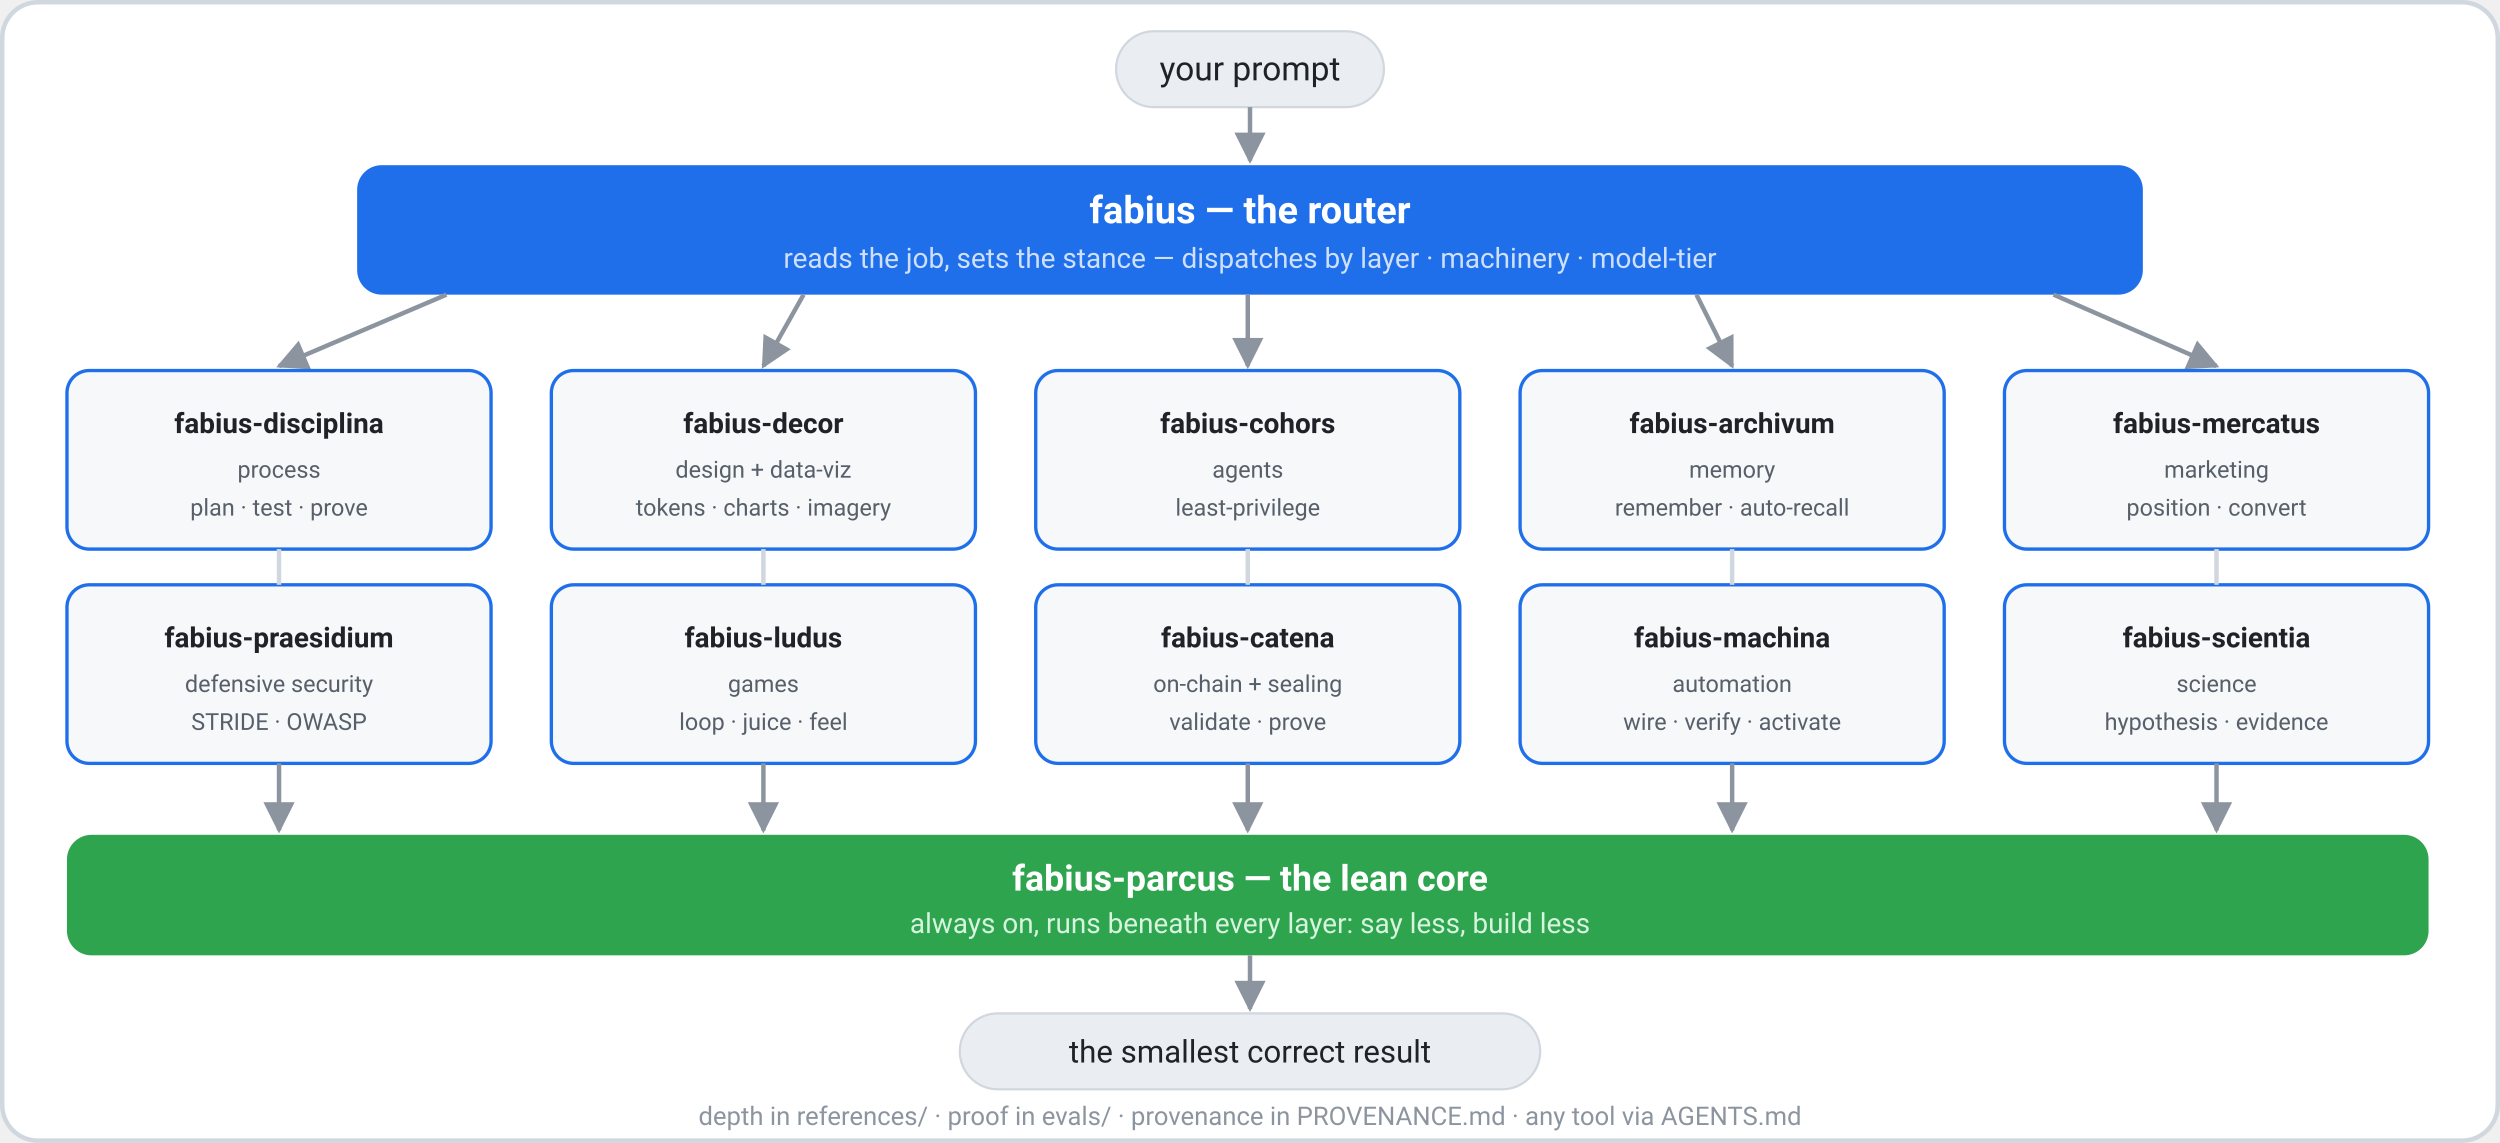
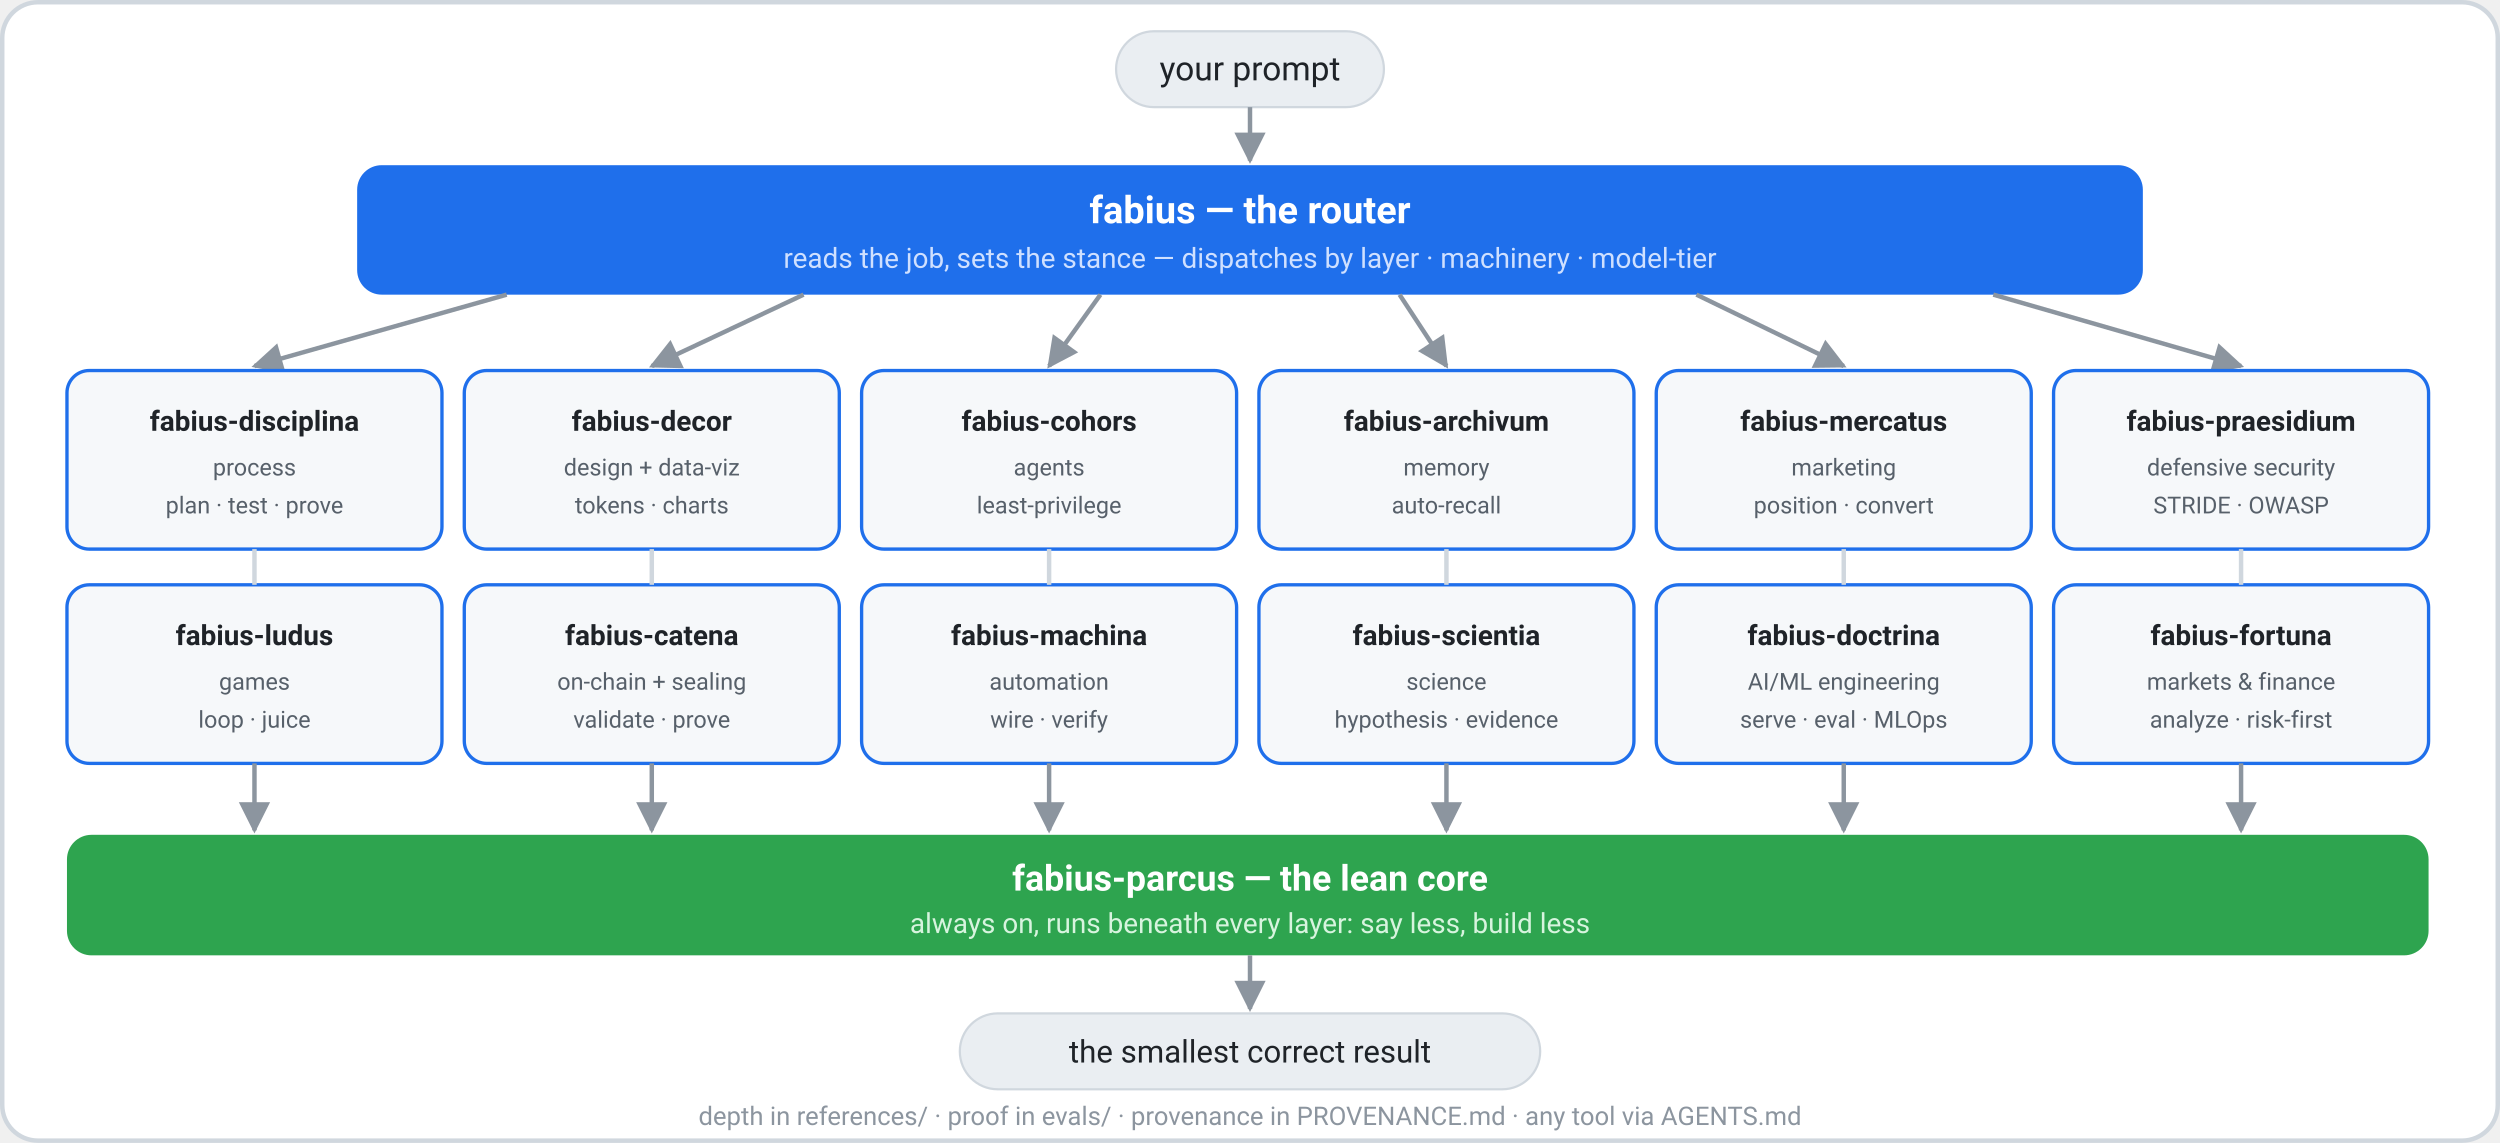
<svg xmlns="http://www.w3.org/2000/svg" viewBox="0 0 1120 512" width="1120" height="512" font-family="-apple-system, BlinkMacSystemFont, 'Segoe UI', Roboto, Helvetica, Arial, sans-serif">
  <defs>
    <marker id="arrow" viewBox="0 0 10 10" refX="9" refY="5" markerWidth="7" markerHeight="7" orient="auto-start-reverse">
      <path d="M0,0 L10,5 L0,10 z" fill="#8c959f" />
    </marker>
  </defs>
  <rect x="1" y="1" width="1118" height="510" rx="16" fill="#ffffff" stroke="#d0d7de" stroke-width="2" />
  <rect x="500" y="14" width="120" height="34" rx="17" fill="#eaeef2" stroke="#d0d7de" />
  <text x="560" y="36" text-anchor="middle" font-size="15" fill="#1f2328">your prompt</text>
  <line x1="560" y1="48" x2="560" y2="72" stroke="#8c959f" stroke-width="2" marker-end="url(#arrow)" />
  <rect x="160" y="74" width="800" height="58" rx="11" fill="#1f6feb" />
  <text x="560" y="100" text-anchor="middle" font-size="17" font-weight="700" fill="#ffffff">fabius — the router</text>
  <text x="560" y="120" text-anchor="middle" font-size="12.5" fill="#cfe0ff">reads the job, sets the stance — dispatches by layer · machinery · model-tier</text>
  <g stroke="#8c959f" stroke-width="2">
-     <line x1="200" y1="132" x2="125" y2="164" marker-end="url(#arrow)" />
-     <line x1="360" y1="132" x2="342" y2="164" marker-end="url(#arrow)" />
-     <line x1="559" y1="132" x2="559" y2="164" marker-end="url(#arrow)" />
-     <line x1="760" y1="132" x2="776" y2="164" marker-end="url(#arrow)" />
-     <line x1="920" y1="132" x2="993" y2="164" marker-end="url(#arrow)" />
+     <line x1="227" y1="132" x2="114" y2="164" marker-end="url(#arrow)" />
+     <line x1="360" y1="132" x2="292" y2="164" marker-end="url(#arrow)" />
+     <line x1="493" y1="132" x2="470" y2="164" marker-end="url(#arrow)" />
+     <line x1="627" y1="132" x2="648" y2="164" marker-end="url(#arrow)" />
+     <line x1="760" y1="132" x2="826" y2="164" marker-end="url(#arrow)" />
+     <line x1="893" y1="132" x2="1004" y2="164" marker-end="url(#arrow)" />
  </g>
  <g font-size="12.5">
-     <rect x="30" y="166" width="190" height="80" rx="10" fill="#f6f8fa" stroke="#1f6feb" stroke-width="1.5" />
-     <text x="125" y="194" text-anchor="middle" font-weight="700" fill="#1f2328">fabius-disciplina</text>
-     <text x="125" y="214" text-anchor="middle" font-size="10.5" fill="#57606a">process</text>
-     <text x="125" y="231" text-anchor="middle" font-size="10.5" fill="#57606a">plan · test · prove</text>
-     <rect x="247" y="166" width="190" height="80" rx="10" fill="#f6f8fa" stroke="#1f6feb" stroke-width="1.5" />
-     <text x="342" y="194" text-anchor="middle" font-weight="700" fill="#1f2328">fabius-decor</text>
-     <text x="342" y="214" text-anchor="middle" font-size="10.5" fill="#57606a">design + data-viz</text>
-     <text x="342" y="231" text-anchor="middle" font-size="10.5" fill="#57606a">tokens · charts · imagery</text>
-     <rect x="464" y="166" width="190" height="80" rx="10" fill="#f6f8fa" stroke="#1f6feb" stroke-width="1.5" />
-     <text x="559" y="194" text-anchor="middle" font-weight="700" fill="#1f2328">fabius-cohors</text>
-     <text x="559" y="214" text-anchor="middle" font-size="10.5" fill="#57606a">agents</text>
-     <text x="559" y="231" text-anchor="middle" font-size="10.5" fill="#57606a">least-privilege</text>
-     <rect x="681" y="166" width="190" height="80" rx="10" fill="#f6f8fa" stroke="#1f6feb" stroke-width="1.5" />
-     <text x="776" y="194" text-anchor="middle" font-weight="700" fill="#1f2328">fabius-archivum</text>
-     <text x="776" y="214" text-anchor="middle" font-size="10.5" fill="#57606a">memory</text>
-     <text x="776" y="231" text-anchor="middle" font-size="10.5" fill="#57606a">remember · auto-recall</text>
-     <rect x="898" y="166" width="190" height="80" rx="10" fill="#f6f8fa" stroke="#1f6feb" stroke-width="1.5" />
-     <text x="993" y="194" text-anchor="middle" font-weight="700" fill="#1f2328">fabius-mercatus</text>
-     <text x="993" y="214" text-anchor="middle" font-size="10.5" fill="#57606a">marketing</text>
-     <text x="993" y="231" text-anchor="middle" font-size="10.5" fill="#57606a">position · convert</text>
-     <rect x="30" y="262" width="190" height="80" rx="10" fill="#f6f8fa" stroke="#1f6feb" stroke-width="1.5" />
-     <text x="125" y="290" text-anchor="middle" font-weight="700" fill="#1f2328">fabius-praesidium</text>
-     <text x="125" y="310" text-anchor="middle" font-size="10.5" fill="#57606a">defensive security</text>
-     <text x="125" y="327" text-anchor="middle" font-size="10.5" fill="#57606a">STRIDE · OWASP</text>
-     <rect x="247" y="262" width="190" height="80" rx="10" fill="#f6f8fa" stroke="#1f6feb" stroke-width="1.5" />
-     <text x="342" y="290" text-anchor="middle" font-weight="700" fill="#1f2328">fabius-ludus</text>
-     <text x="342" y="310" text-anchor="middle" font-size="10.5" fill="#57606a">games</text>
-     <text x="342" y="327" text-anchor="middle" font-size="10.5" fill="#57606a">loop · juice · feel</text>
-     <rect x="464" y="262" width="190" height="80" rx="10" fill="#f6f8fa" stroke="#1f6feb" stroke-width="1.5" />
-     <text x="559" y="290" text-anchor="middle" font-weight="700" fill="#1f2328">fabius-catena</text>
-     <text x="559" y="310" text-anchor="middle" font-size="10.5" fill="#57606a">on-chain + sealing</text>
-     <text x="559" y="327" text-anchor="middle" font-size="10.5" fill="#57606a">validate · prove</text>
-     <rect x="681" y="262" width="190" height="80" rx="10" fill="#f6f8fa" stroke="#1f6feb" stroke-width="1.5" />
-     <text x="776" y="290" text-anchor="middle" font-weight="700" fill="#1f2328">fabius-machina</text>
-     <text x="776" y="310" text-anchor="middle" font-size="10.5" fill="#57606a">automation</text>
-     <text x="776" y="327" text-anchor="middle" font-size="10.5" fill="#57606a">wire · verify · activate</text>
-     <rect x="898" y="262" width="190" height="80" rx="10" fill="#f6f8fa" stroke="#1f6feb" stroke-width="1.5" />
-     <text x="993" y="290" text-anchor="middle" font-weight="700" fill="#1f2328">fabius-scientia</text>
-     <text x="993" y="310" text-anchor="middle" font-size="10.5" fill="#57606a">science</text>
-     <text x="993" y="327" text-anchor="middle" font-size="10.5" fill="#57606a">hypothesis · evidence</text>
+     <rect x="30" y="166" width="168" height="80" rx="10" fill="#f6f8fa" stroke="#1f6feb" stroke-width="1.5" />
+     <text x="114" y="193" text-anchor="middle" font-weight="700" fill="#1f2328">fabius-disciplina</text>
+     <text x="114" y="213" text-anchor="middle" font-size="10.5" fill="#57606a">process</text>
+     <text x="114" y="230" text-anchor="middle" font-size="10.5" fill="#57606a">plan · test · prove</text>
+     <rect x="208" y="166" width="168" height="80" rx="10" fill="#f6f8fa" stroke="#1f6feb" stroke-width="1.5" />
+     <text x="292" y="193" text-anchor="middle" font-weight="700" fill="#1f2328">fabius-decor</text>
+     <text x="292" y="213" text-anchor="middle" font-size="10.5" fill="#57606a">design + data-viz</text>
+     <text x="292" y="230" text-anchor="middle" font-size="10.5" fill="#57606a">tokens · charts</text>
+     <rect x="386" y="166" width="168" height="80" rx="10" fill="#f6f8fa" stroke="#1f6feb" stroke-width="1.5" />
+     <text x="470" y="193" text-anchor="middle" font-weight="700" fill="#1f2328">fabius-cohors</text>
+     <text x="470" y="213" text-anchor="middle" font-size="10.5" fill="#57606a">agents</text>
+     <text x="470" y="230" text-anchor="middle" font-size="10.5" fill="#57606a">least-privilege</text>
+     <rect x="564" y="166" width="168" height="80" rx="10" fill="#f6f8fa" stroke="#1f6feb" stroke-width="1.5" />
+     <text x="648" y="193" text-anchor="middle" font-weight="700" fill="#1f2328">fabius-archivum</text>
+     <text x="648" y="213" text-anchor="middle" font-size="10.5" fill="#57606a">memory</text>
+     <text x="648" y="230" text-anchor="middle" font-size="10.5" fill="#57606a">auto-recall</text>
+     <rect x="742" y="166" width="168" height="80" rx="10" fill="#f6f8fa" stroke="#1f6feb" stroke-width="1.5" />
+     <text x="826" y="193" text-anchor="middle" font-weight="700" fill="#1f2328">fabius-mercatus</text>
+     <text x="826" y="213" text-anchor="middle" font-size="10.5" fill="#57606a">marketing</text>
+     <text x="826" y="230" text-anchor="middle" font-size="10.5" fill="#57606a">position · convert</text>
+     <rect x="920" y="166" width="168" height="80" rx="10" fill="#f6f8fa" stroke="#1f6feb" stroke-width="1.5" />
+     <text x="1004" y="193" text-anchor="middle" font-weight="700" fill="#1f2328">fabius-praesidium</text>
+     <text x="1004" y="213" text-anchor="middle" font-size="10.5" fill="#57606a">defensive security</text>
+     <text x="1004" y="230" text-anchor="middle" font-size="10.5" fill="#57606a">STRIDE · OWASP</text>
+     <rect x="30" y="262" width="168" height="80" rx="10" fill="#f6f8fa" stroke="#1f6feb" stroke-width="1.5" />
+     <text x="114" y="289" text-anchor="middle" font-weight="700" fill="#1f2328">fabius-ludus</text>
+     <text x="114" y="309" text-anchor="middle" font-size="10.5" fill="#57606a">games</text>
+     <text x="114" y="326" text-anchor="middle" font-size="10.5" fill="#57606a">loop · juice</text>
+     <rect x="208" y="262" width="168" height="80" rx="10" fill="#f6f8fa" stroke="#1f6feb" stroke-width="1.5" />
+     <text x="292" y="289" text-anchor="middle" font-weight="700" fill="#1f2328">fabius-catena</text>
+     <text x="292" y="309" text-anchor="middle" font-size="10.5" fill="#57606a">on-chain + sealing</text>
+     <text x="292" y="326" text-anchor="middle" font-size="10.5" fill="#57606a">validate · prove</text>
+     <rect x="386" y="262" width="168" height="80" rx="10" fill="#f6f8fa" stroke="#1f6feb" stroke-width="1.5" />
+     <text x="470" y="289" text-anchor="middle" font-weight="700" fill="#1f2328">fabius-machina</text>
+     <text x="470" y="309" text-anchor="middle" font-size="10.5" fill="#57606a">automation</text>
+     <text x="470" y="326" text-anchor="middle" font-size="10.5" fill="#57606a">wire · verify</text>
+     <rect x="564" y="262" width="168" height="80" rx="10" fill="#f6f8fa" stroke="#1f6feb" stroke-width="1.5" />
+     <text x="648" y="289" text-anchor="middle" font-weight="700" fill="#1f2328">fabius-scientia</text>
+     <text x="648" y="309" text-anchor="middle" font-size="10.5" fill="#57606a">science</text>
+     <text x="648" y="326" text-anchor="middle" font-size="10.5" fill="#57606a">hypothesis · evidence</text>
+     <rect x="742" y="262" width="168" height="80" rx="10" fill="#f6f8fa" stroke="#1f6feb" stroke-width="1.5" />
+     <text x="826" y="289" text-anchor="middle" font-weight="700" fill="#1f2328">fabius-doctrina</text>
+     <text x="826" y="309" text-anchor="middle" font-size="10.5" fill="#57606a">AI/ML engineering</text>
+     <text x="826" y="326" text-anchor="middle" font-size="10.5" fill="#57606a">serve · eval · MLOps</text>
+     <rect x="920" y="262" width="168" height="80" rx="10" fill="#f6f8fa" stroke="#1f6feb" stroke-width="1.5" />
+     <text x="1004" y="289" text-anchor="middle" font-weight="700" fill="#1f2328">fabius-fortuna</text>
+     <text x="1004" y="309" text-anchor="middle" font-size="10.5" fill="#57606a">markets &amp; finance</text>
+     <text x="1004" y="326" text-anchor="middle" font-size="10.5" fill="#57606a">analyze · risk-first</text>
  </g>
  <g stroke="#d0d7de" stroke-width="2">
-     <line x1="125" y1="246" x2="125" y2="262" />
-     <line x1="342" y1="246" x2="342" y2="262" />
-     <line x1="559" y1="246" x2="559" y2="262" />
-     <line x1="776" y1="246" x2="776" y2="262" />
-     <line x1="993" y1="246" x2="993" y2="262" />
+     <line x1="114" y1="246" x2="114" y2="262" />
+     <line x1="292" y1="246" x2="292" y2="262" />
+     <line x1="470" y1="246" x2="470" y2="262" />
+     <line x1="648" y1="246" x2="648" y2="262" />
+     <line x1="826" y1="246" x2="826" y2="262" />
+     <line x1="1004" y1="246" x2="1004" y2="262" />
  </g>
  <g stroke="#8c959f" stroke-width="2">
-     <line x1="125" y1="342" x2="125" y2="372" marker-end="url(#arrow)" />
-     <line x1="342" y1="342" x2="342" y2="372" marker-end="url(#arrow)" />
-     <line x1="559" y1="342" x2="559" y2="372" marker-end="url(#arrow)" />
-     <line x1="776" y1="342" x2="776" y2="372" marker-end="url(#arrow)" />
-     <line x1="993" y1="342" x2="993" y2="372" marker-end="url(#arrow)" />
+     <line x1="114" y1="342" x2="114" y2="372" marker-end="url(#arrow)" />
+     <line x1="292" y1="342" x2="292" y2="372" marker-end="url(#arrow)" />
+     <line x1="470" y1="342" x2="470" y2="372" marker-end="url(#arrow)" />
+     <line x1="648" y1="342" x2="648" y2="372" marker-end="url(#arrow)" />
+     <line x1="826" y1="342" x2="826" y2="372" marker-end="url(#arrow)" />
+     <line x1="1004" y1="342" x2="1004" y2="372" marker-end="url(#arrow)" />
  </g>
  <rect x="30" y="374" width="1058" height="54" rx="11" fill="#2ea44f" />
  <text x="560" y="399" text-anchor="middle" font-size="16" font-weight="700" fill="#ffffff">fabius-parcus — the lean core</text>
  <text x="560" y="418" text-anchor="middle" font-size="12.5" fill="#d7f4de">always on, runs beneath every layer: say less, build less</text>
  <line x1="560" y1="428" x2="560" y2="452" stroke="#8c959f" stroke-width="2" marker-end="url(#arrow)" />
  <rect x="430" y="454" width="260" height="34" rx="17" fill="#eaeef2" stroke="#d0d7de" />
  <text x="560" y="476" text-anchor="middle" font-size="14" fill="#1f2328">the smallest correct result</text>
  <text x="560" y="504" text-anchor="middle" font-size="11.5" fill="#8c959f">depth in references/   ·   proof in evals/   ·   provenance in PROVENANCE.md   ·   any tool via AGENTS.md</text>
</svg>
